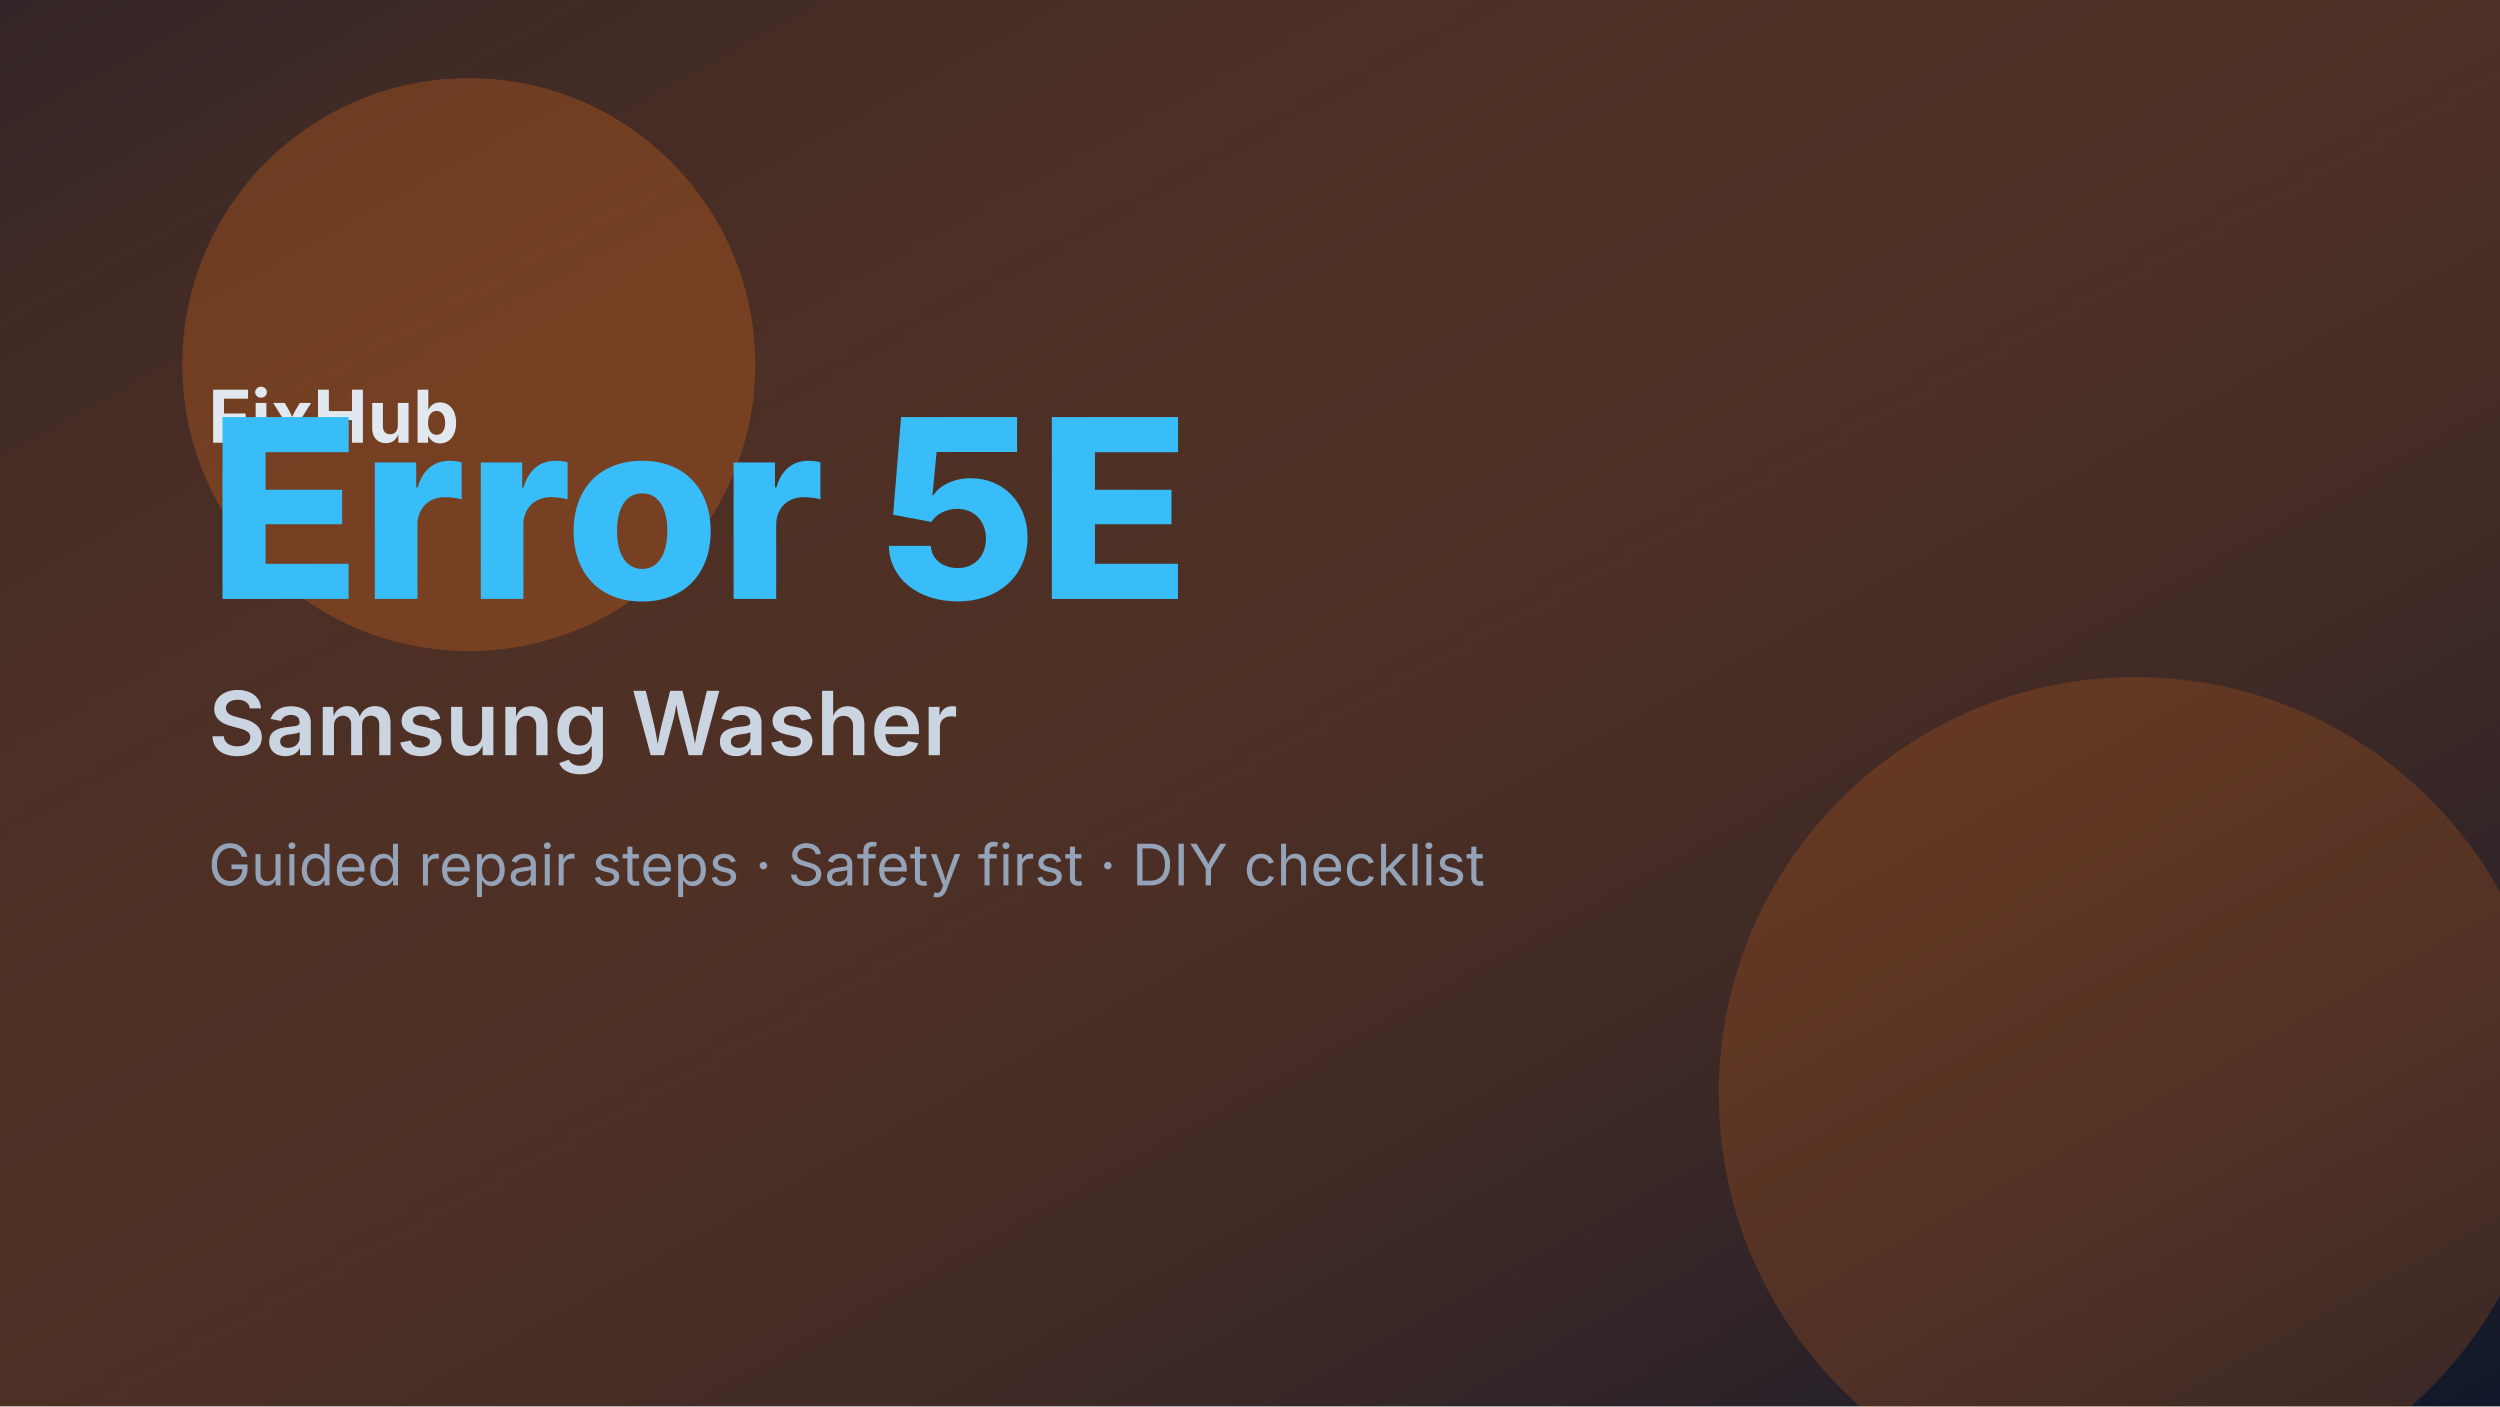
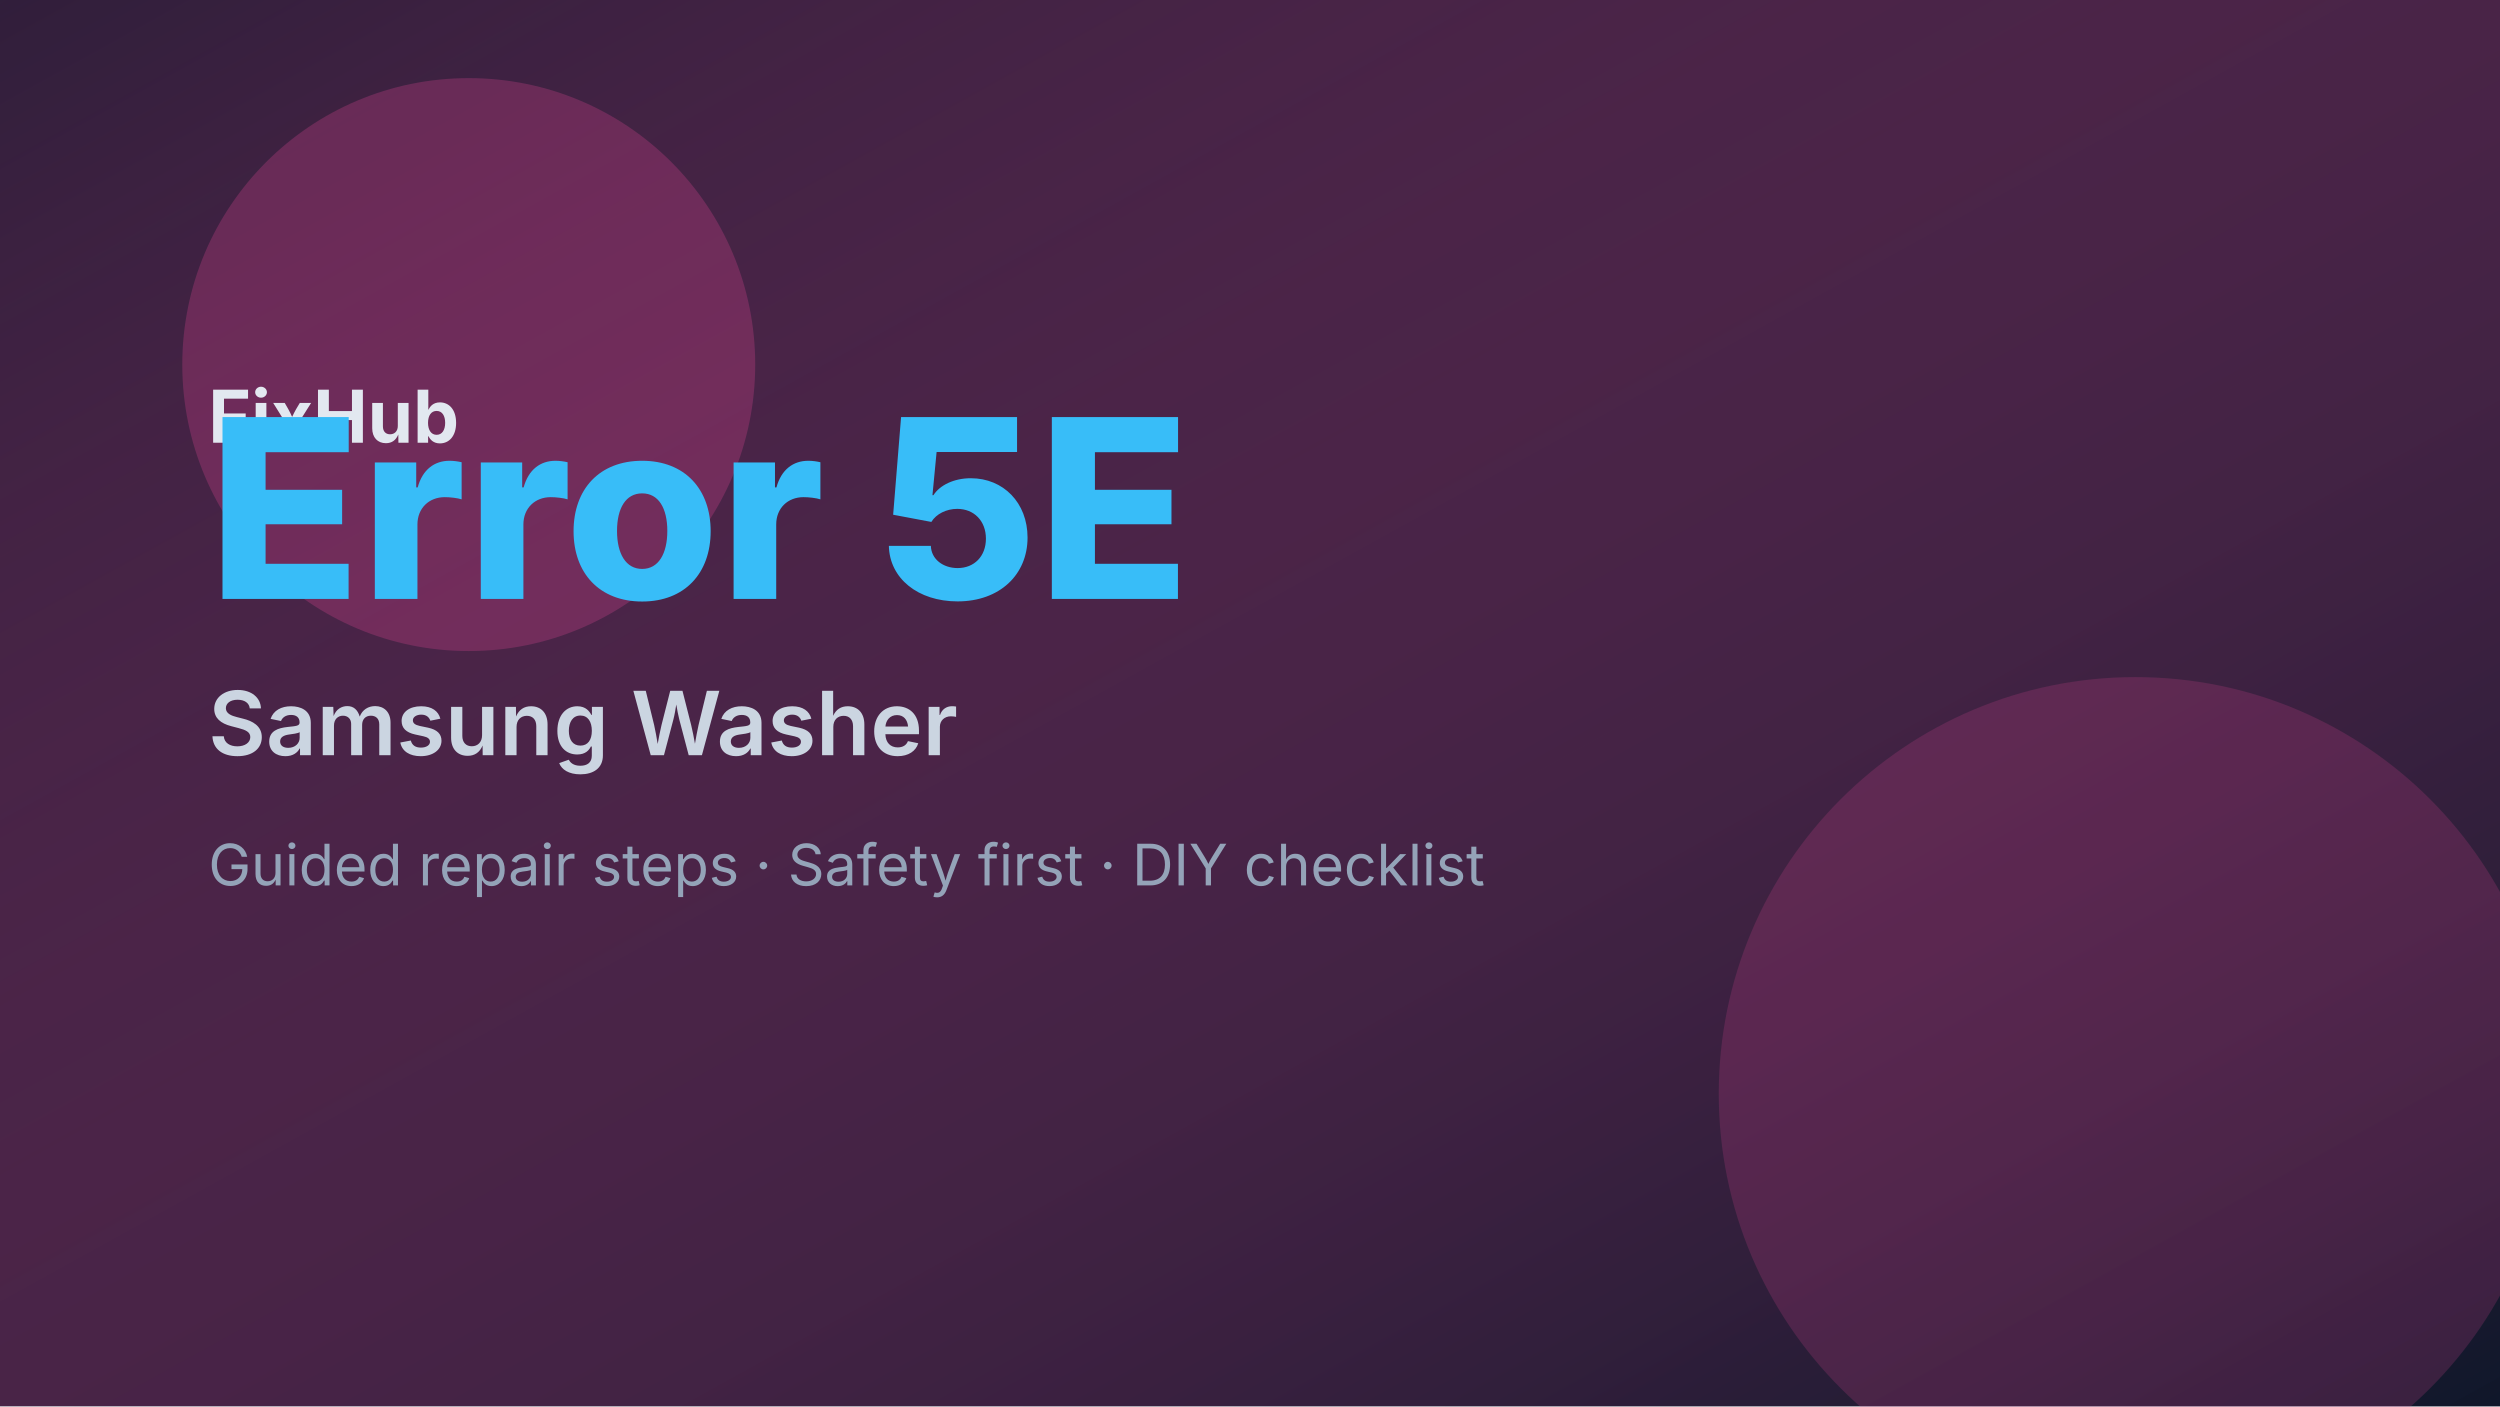
<svg xmlns="http://www.w3.org/2000/svg" width="960" height="540" viewBox="0 0 960 540" role="img" aria-label="Guide hero image for Samsung Washer error 5E">
  <defs>
    <linearGradient id="g" x1="0" y1="0" x2="1" y2="1">
-       <stop offset="0%" stop-color="#F97316" stop-opacity="0.15" />
+       <stop offset="0%" stop-color="#EC4899" stop-opacity="0.15" />
      <stop offset="100%" stop-color="#0F172A" stop-opacity="0.9" />
    </linearGradient>
  </defs>
  <rect width="960" height="540" fill="#0F172A" />
  <rect width="960" height="540" fill="url(#g)" />
-   <circle cx="180" cy="140" r="110" fill="#F97316" opacity="0.25" />
-   <circle cx="820" cy="420" r="160" fill="#F97316" opacity="0.18" />
+   <circle cx="180" cy="140" r="110" fill="#EC4899" opacity="0.25" />
+   <circle cx="820" cy="420" r="160" fill="#EC4899" opacity="0.18" />
  <text x="80" y="170" fill="#E2E8F0" font-size="28" font-family="Inter, system-ui" font-weight="700">FixHub</text>
  <text x="80" y="230" fill="#38BDF8" font-size="96" font-family="Inter, system-ui" font-weight="800">Error 5E</text>
  <text x="80" y="290" fill="#CBD5E1" font-size="34" font-family="Inter, system-ui" font-weight="600">Samsung Washer</text>
  <text x="80" y="340" fill="#94A3B8" font-size="22" font-family="Inter, system-ui">Guided repair steps · Safety first · DIY checklist</text>
</svg>
